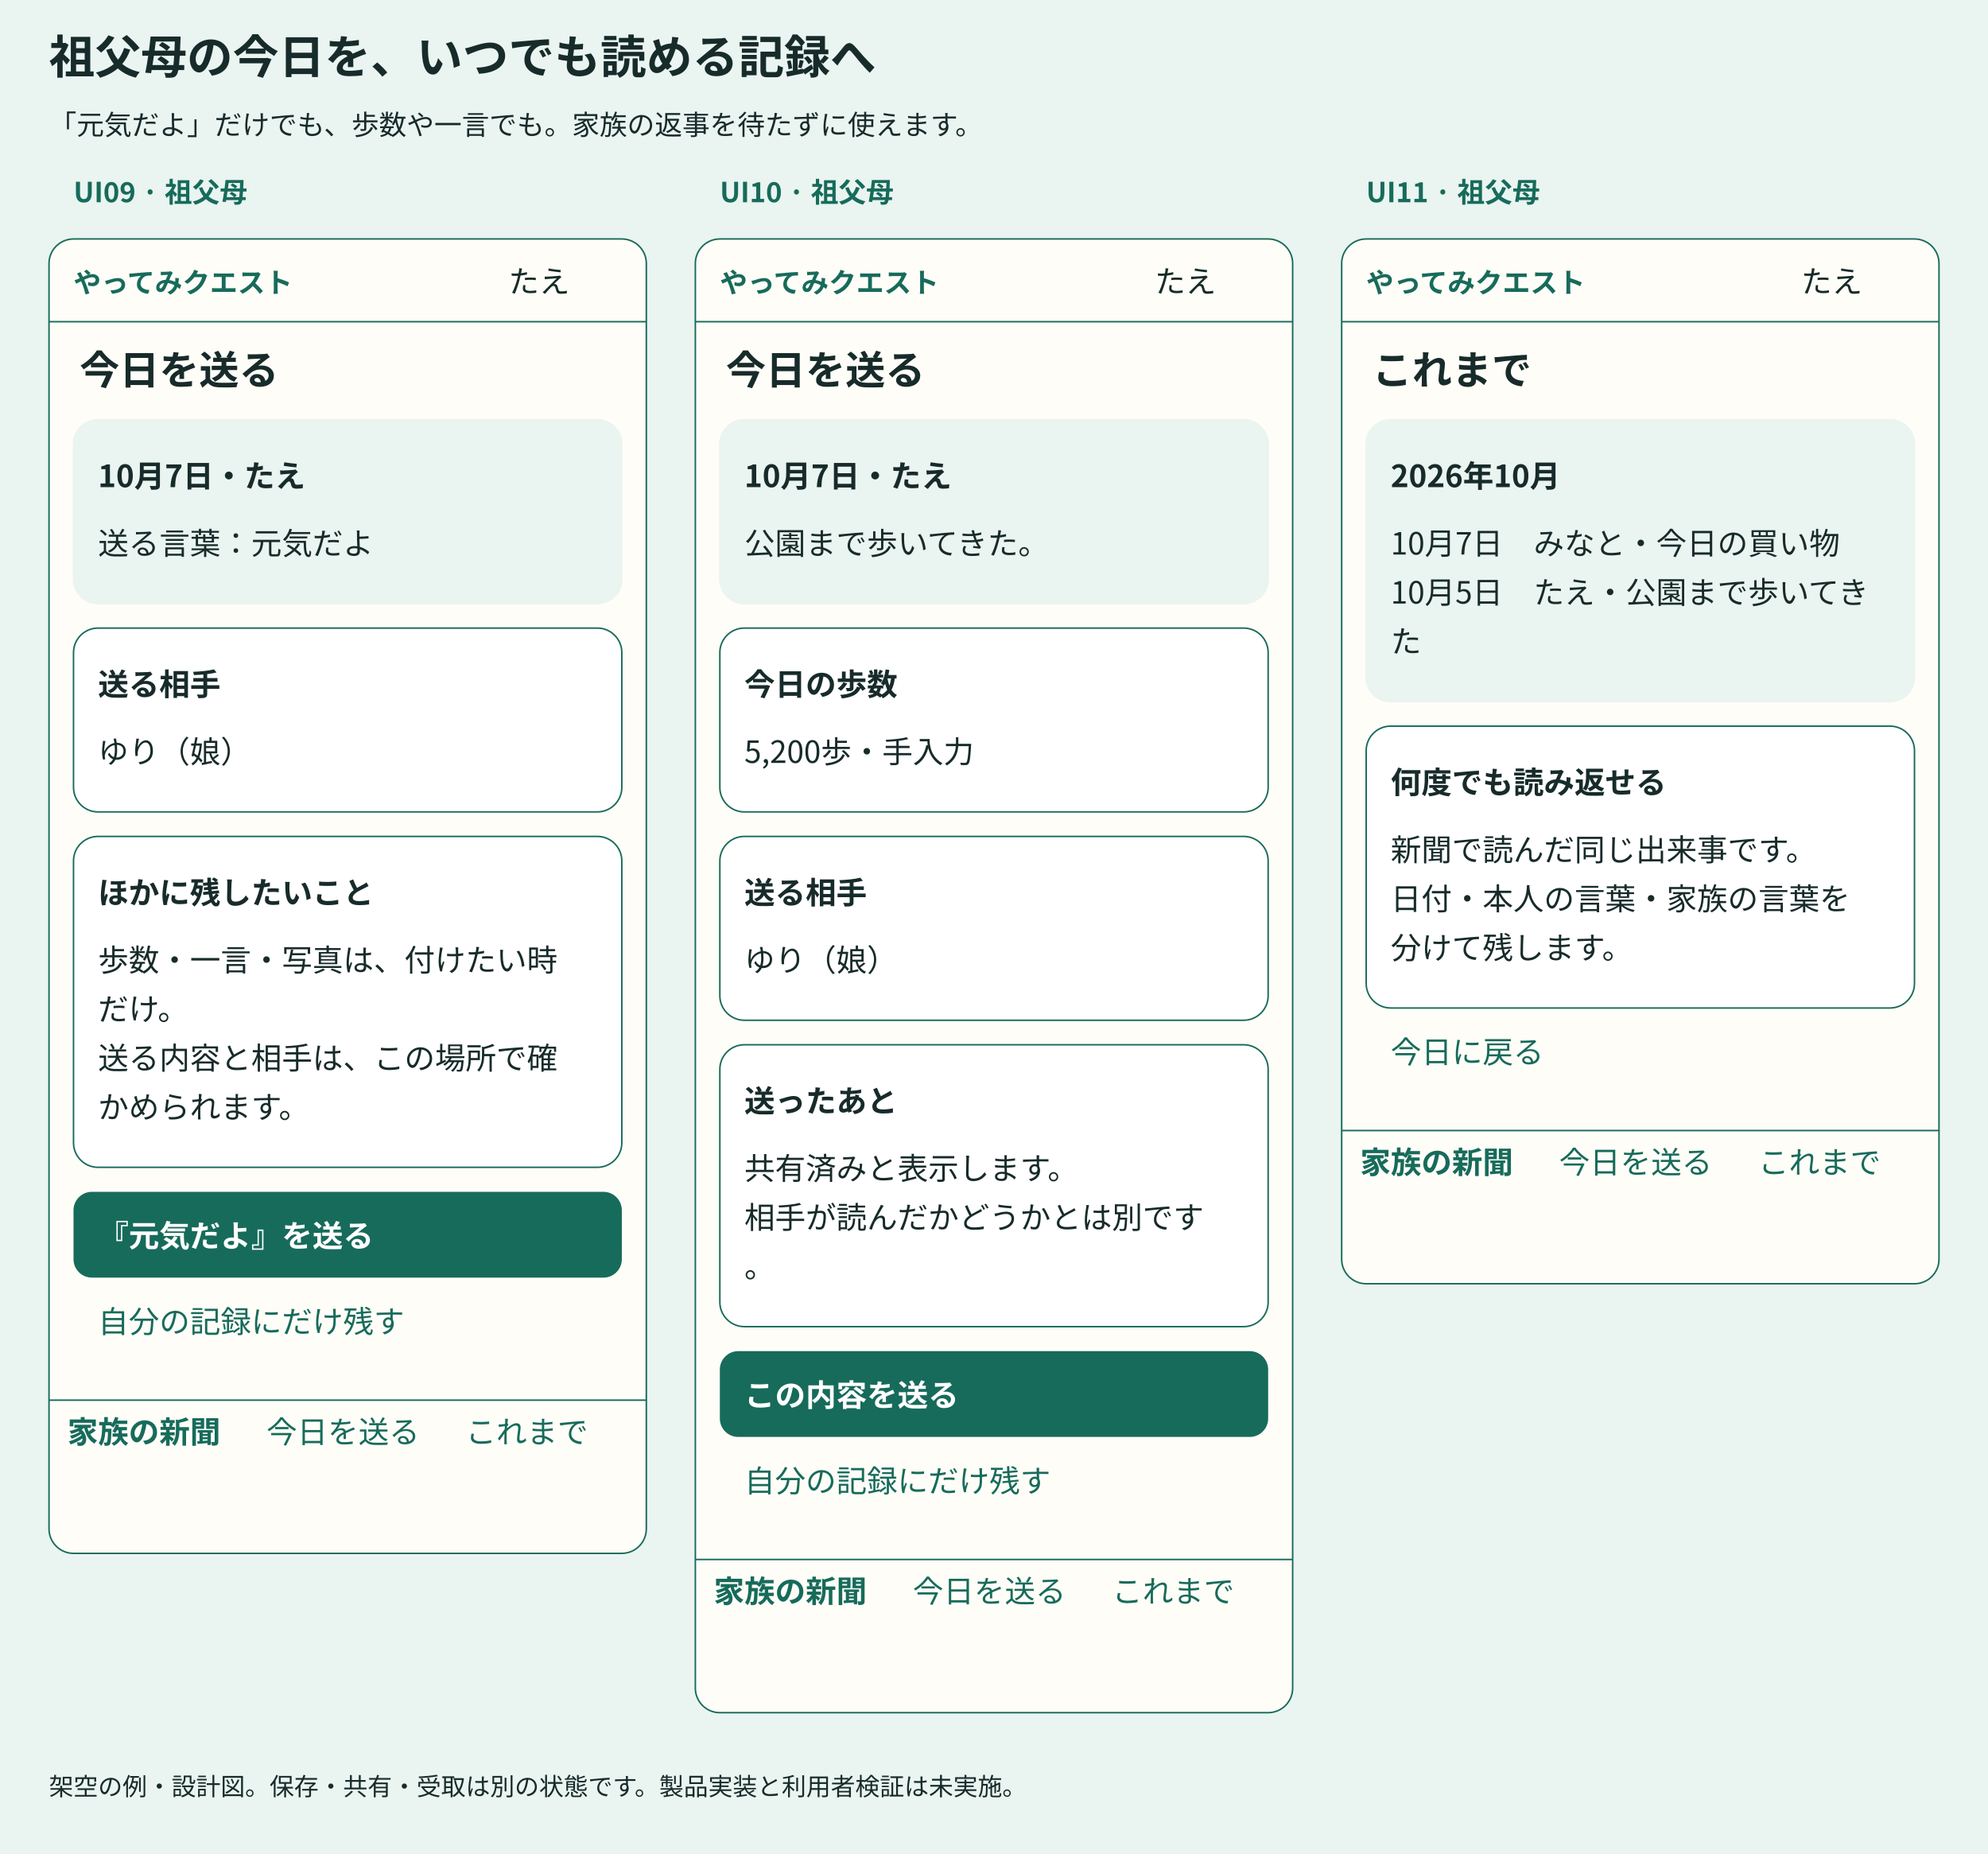
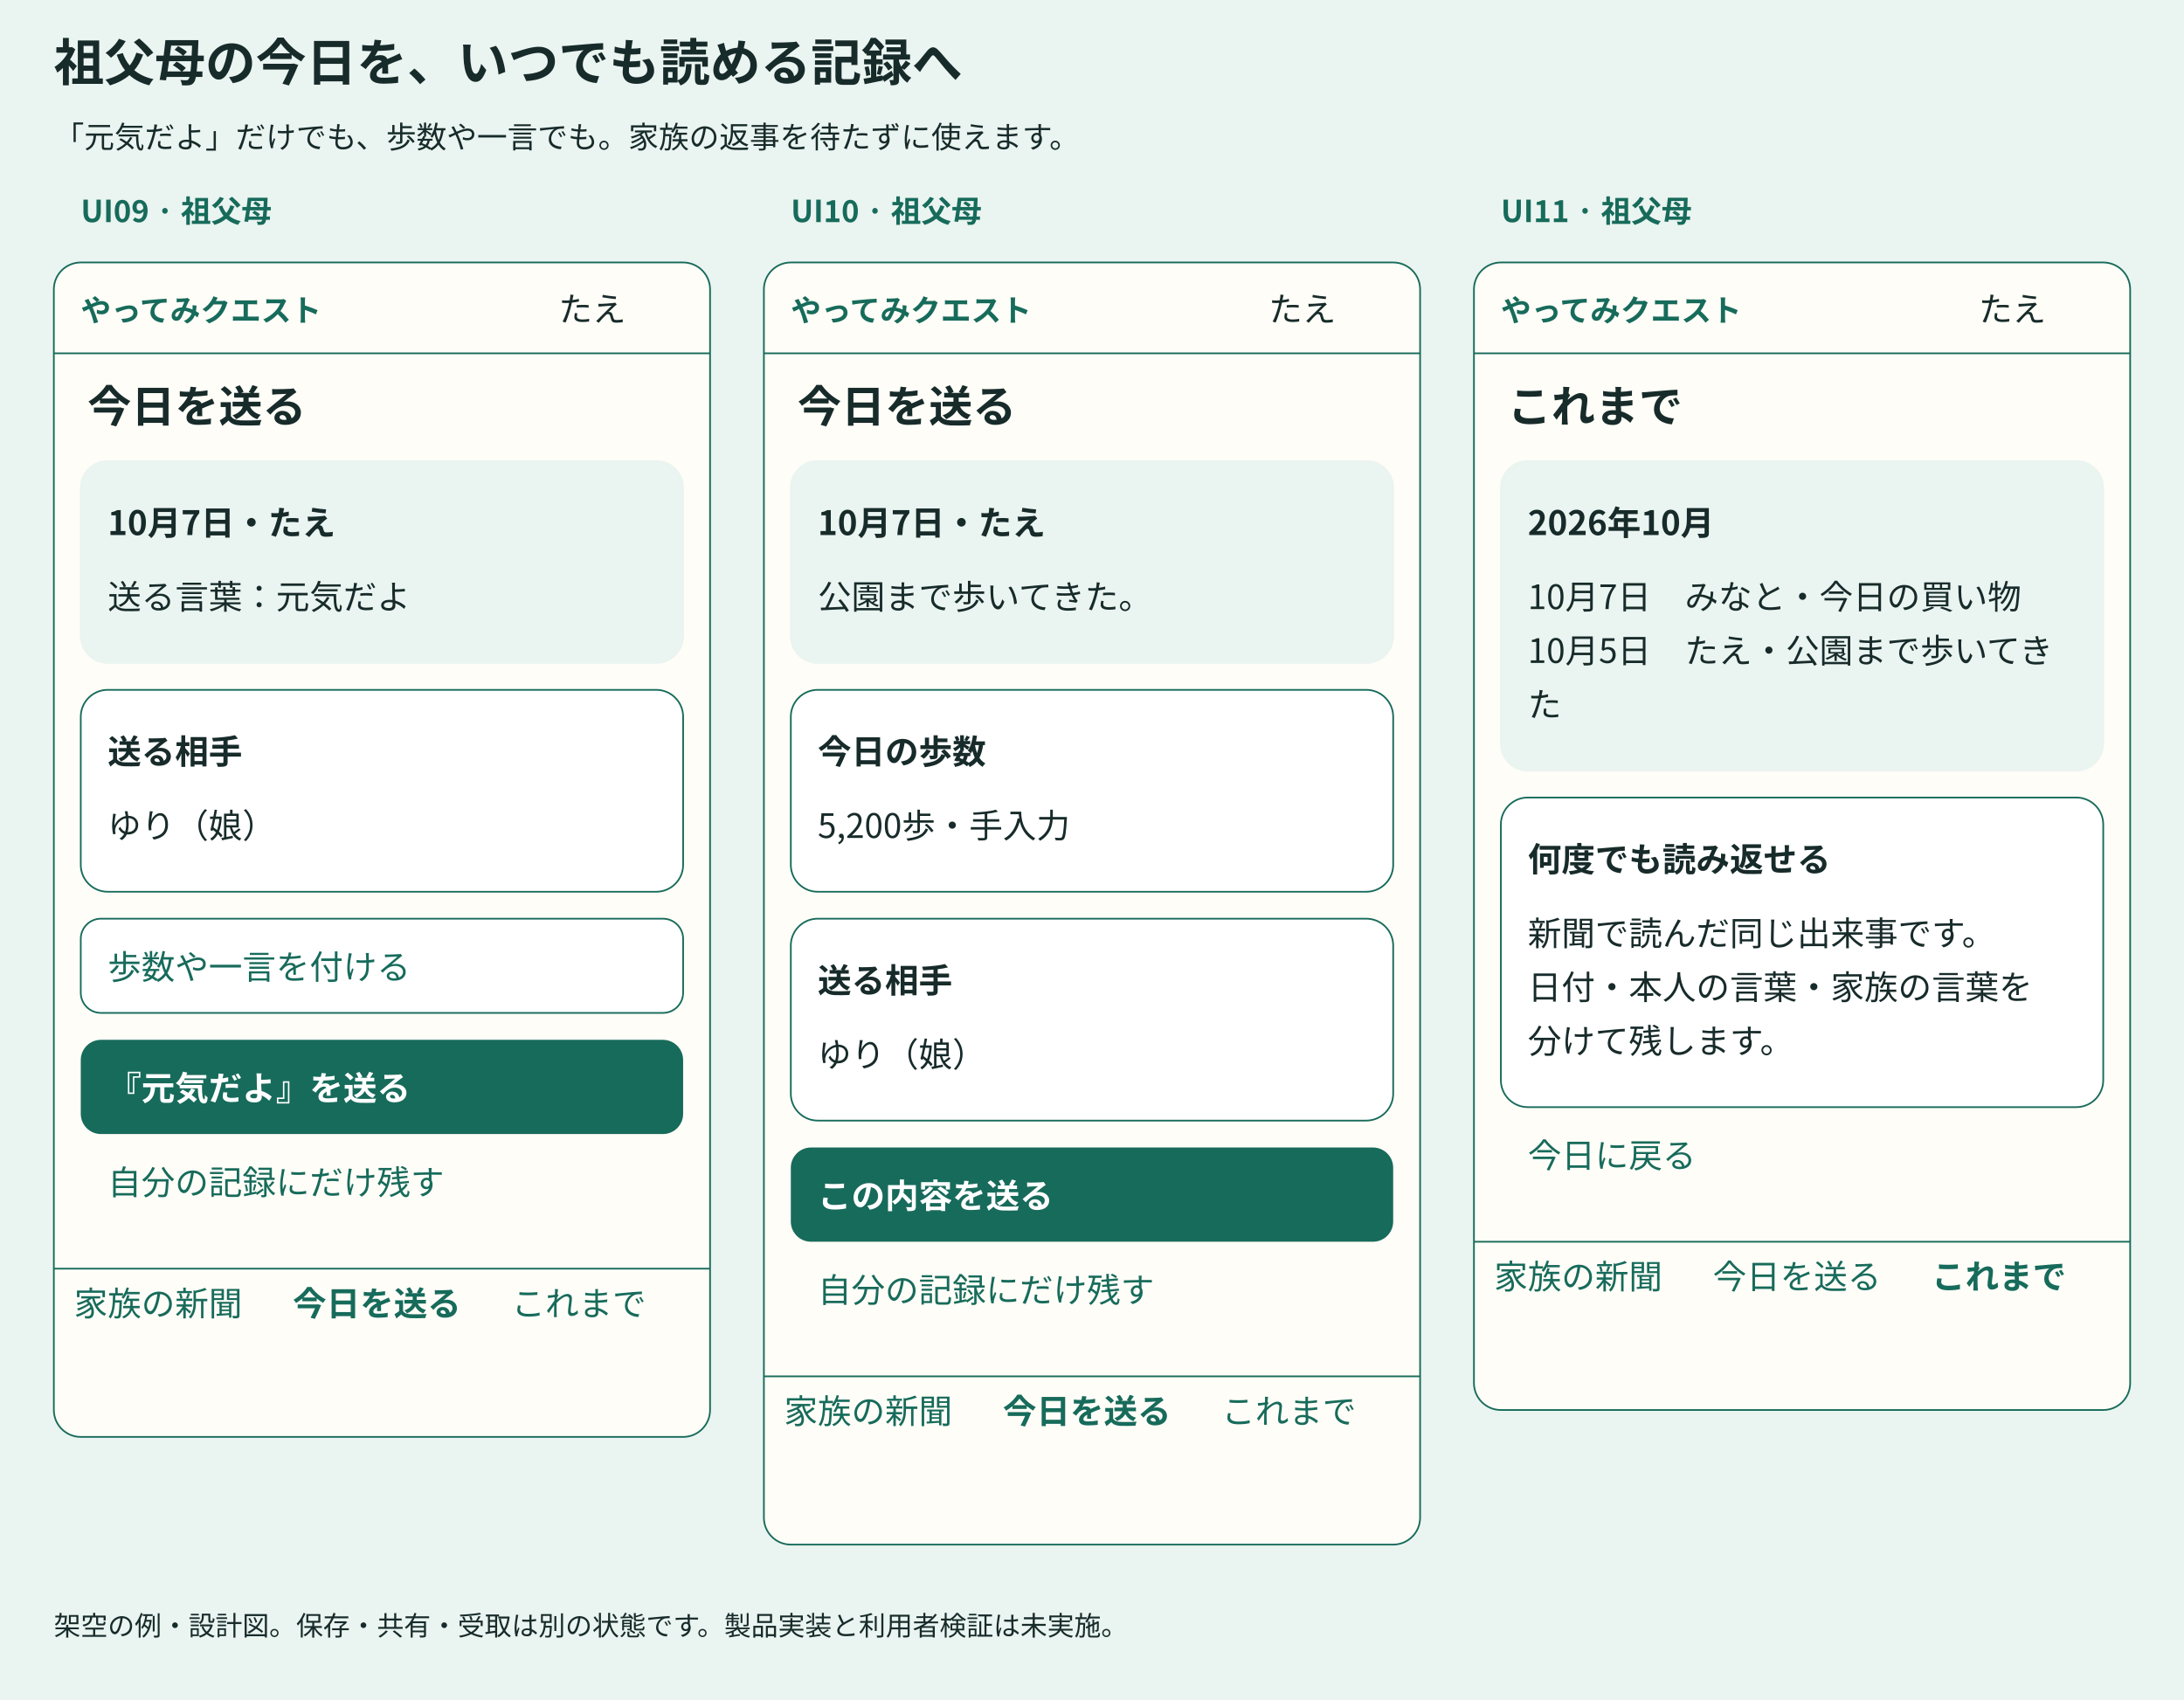
- <svg xmlns="http://www.w3.org/2000/svg" width="1298" height="1210" viewBox="0 0 1298 1210" role="img" aria-labelledby="title desc">
+ <svg xmlns="http://www.w3.org/2000/svg" width="1298" height="1010" viewBox="0 0 1298 1010" role="img" aria-labelledby="title desc">
  <rect width="100%" height="100%" fill="#EAF4F0" />
  <g font-family="system-ui,Noto Sans CJK JP,Noto Sans JP,sans-serif">
    <text x="32" y="48" font-size="30" font-weight="700" fill="#172B2A">祖父母の今日を、いつでも読める記録へ</text>
    <text x="32" y="88" font-size="18" fill="#172B2A">「元気だよ」だけでも、歩数や一言でも。家族の返事を待たずに使えます。</text>
-     <rect x="32" y="156" width="390" height="858" rx="16" fill="#FFFDF7" stroke="#176B5B" />
+     <rect x="32" y="156" width="390" height="698" rx="16" fill="#FFFDF7" stroke="#176B5B" />
    <text x="48" y="132" font-size="18" font-weight="700" fill="#176B5B">UI09 · 祖父母</text>
    <text x="48" y="191" font-size="18" font-weight="700" fill="#176B5B">やってみクエスト</text>
    <text x="332" y="191" font-size="20" font-weight="400" fill="#172B2A">たえ</text>
    <path d="M32 210H422" stroke="#176B5B" fill="none" />
    <text x="52" y="251" font-size="26" font-weight="700" fill="#172B2A">今日を送る</text>
    <rect x="48" y="274" width="358" height="120" rx="16" fill="#EAF4F0" stroke="#EAF4F0" />
    <text x="64" y="318" font-size="20" font-weight="700" fill="#172B2A">10月7日・たえ</text>
    <text x="64" y="362" font-size="20" font-weight="400" fill="#172B2A">送る言葉：元気だよ</text>
    <rect x="48" y="410" width="358" height="120" rx="16" fill="#FFFFFF" stroke="#176B5B" />
    <text x="64" y="454" font-size="20" font-weight="700" fill="#172B2A">送る相手</text>
    <text x="64" y="498" font-size="20" font-weight="400" fill="#172B2A">ゆり（娘）</text>
-     <rect x="48" y="546" width="358" height="216" rx="16" fill="#FFFFFF" stroke="#176B5B" />
-     <text x="64" y="590" font-size="20" font-weight="700" fill="#172B2A">ほかに残したいこと</text>
-     <text x="64" y="634" font-size="20" font-weight="400" fill="#172B2A">歩数・一言・写真は、付けたい時</text>
-     <text x="64" y="666" font-size="20" font-weight="400" fill="#172B2A">だけ。</text>
-     <text x="64" y="698" font-size="20" font-weight="400" fill="#172B2A">送る内容と相手は、この場所で確</text>
-     <text x="64" y="730" font-size="20" font-weight="400" fill="#172B2A">かめられます。</text>
-     <rect x="48" y="778" width="358" height="56" rx="12" fill="#176B5B" />
-     <text x="64" y="814" font-size="20" font-weight="700" fill="#FFFFFF">『元気だよ』を送る</text>
-     <text x="64" y="870" font-size="20" font-weight="400" fill="#176B5B">自分の記録にだけ残す</text>
-     <path d="M32 914H422" stroke="#176B5B" fill="none" />
-     <text x="44" y="942" font-size="20" font-weight="700" fill="#176B5B">家族の新聞</text>
-     <text x="174" y="942" font-size="20" font-weight="400" fill="#176B5B">今日を送る</text>
-     <text x="304" y="942" font-size="20" font-weight="400" fill="#176B5B">これまで</text>
-     <rect x="454" y="156" width="390" height="962" rx="16" fill="#FFFDF7" stroke="#176B5B" />
+     <rect x="48" y="546" width="358" height="56" rx="12" fill="#FFFFFF" stroke="#176B5B" />
+     <text x="64" y="582" font-size="20" font-weight="400" fill="#176B5B">歩数や一言を付ける</text>
+     <rect x="48" y="618" width="358" height="56" rx="12" fill="#176B5B" />
+     <text x="64" y="654" font-size="20" font-weight="700" fill="#FFFFFF">『元気だよ』を送る</text>
+     <text x="64" y="710" font-size="20" font-weight="400" fill="#176B5B">自分の記録にだけ残す</text>
+     <path d="M32 754H422" stroke="#176B5B" fill="none" />
+     <text x="44" y="782" font-size="20" font-weight="400" fill="#176B5B">家族の新聞</text>
+     <text x="174" y="782" font-size="20" font-weight="700" fill="#176B5B">今日を送る</text>
+     <text x="304" y="782" font-size="20" font-weight="400" fill="#176B5B">これまで</text>
+     <rect x="454" y="156" width="390" height="762" rx="16" fill="#FFFDF7" stroke="#176B5B" />
    <text x="470" y="132" font-size="18" font-weight="700" fill="#176B5B">UI10 · 祖父母</text>
    <text x="470" y="191" font-size="18" font-weight="700" fill="#176B5B">やってみクエスト</text>
    <text x="754" y="191" font-size="20" font-weight="400" fill="#172B2A">たえ</text>
    <path d="M454 210H844" stroke="#176B5B" fill="none" />
    <text x="474" y="251" font-size="26" font-weight="700" fill="#172B2A">今日を送る</text>
    <rect x="470" y="274" width="358" height="120" rx="16" fill="#EAF4F0" stroke="#EAF4F0" />
    <text x="486" y="318" font-size="20" font-weight="700" fill="#172B2A">10月7日・たえ</text>
    <text x="486" y="362" font-size="20" font-weight="400" fill="#172B2A">公園まで歩いてきた。</text>
    <rect x="470" y="410" width="358" height="120" rx="16" fill="#FFFFFF" stroke="#176B5B" />
    <text x="486" y="454" font-size="20" font-weight="700" fill="#172B2A">今日の歩数</text>
    <text x="486" y="498" font-size="20" font-weight="400" fill="#172B2A">5,200歩・手入力</text>
    <rect x="470" y="546" width="358" height="120" rx="16" fill="#FFFFFF" stroke="#176B5B" />
    <text x="486" y="590" font-size="20" font-weight="700" fill="#172B2A">送る相手</text>
    <text x="486" y="634" font-size="20" font-weight="400" fill="#172B2A">ゆり（娘）</text>
-     <rect x="470" y="682" width="358" height="184" rx="16" fill="#FFFFFF" stroke="#176B5B" />
-     <text x="486" y="726" font-size="20" font-weight="700" fill="#172B2A">送ったあと</text>
-     <text x="486" y="770" font-size="20" font-weight="400" fill="#172B2A">共有済みと表示します。</text>
-     <text x="486" y="802" font-size="20" font-weight="400" fill="#172B2A">相手が読んだかどうかとは別です</text>
-     <text x="486" y="834" font-size="20" font-weight="400" fill="#172B2A">。</text>
-     <rect x="470" y="882" width="358" height="56" rx="12" fill="#176B5B" />
-     <text x="486" y="918" font-size="20" font-weight="700" fill="#FFFFFF">この内容を送る</text>
-     <text x="486" y="974" font-size="20" font-weight="400" fill="#176B5B">自分の記録にだけ残す</text>
-     <path d="M454 1018H844" stroke="#176B5B" fill="none" />
-     <text x="466" y="1046" font-size="20" font-weight="700" fill="#176B5B">家族の新聞</text>
-     <text x="596" y="1046" font-size="20" font-weight="400" fill="#176B5B">今日を送る</text>
-     <text x="726" y="1046" font-size="20" font-weight="400" fill="#176B5B">これまで</text>
+     <rect x="470" y="682" width="358" height="56" rx="12" fill="#176B5B" />
+     <text x="486" y="718" font-size="20" font-weight="700" fill="#FFFFFF">この内容を送る</text>
+     <text x="486" y="774" font-size="20" font-weight="400" fill="#176B5B">自分の記録にだけ残す</text>
+     <path d="M454 818H844" stroke="#176B5B" fill="none" />
+     <text x="466" y="846" font-size="20" font-weight="400" fill="#176B5B">家族の新聞</text>
+     <text x="596" y="846" font-size="20" font-weight="700" fill="#176B5B">今日を送る</text>
+     <text x="726" y="846" font-size="20" font-weight="400" fill="#176B5B">これまで</text>
    <rect x="876" y="156" width="390" height="682" rx="16" fill="#FFFDF7" stroke="#176B5B" />
    <text x="892" y="132" font-size="18" font-weight="700" fill="#176B5B">UI11 · 祖父母</text>
    <text x="892" y="191" font-size="18" font-weight="700" fill="#176B5B">やってみクエスト</text>
    <text x="1176" y="191" font-size="20" font-weight="400" fill="#172B2A">たえ</text>
    <path d="M876 210H1266" stroke="#176B5B" fill="none" />
    <text x="896" y="251" font-size="26" font-weight="700" fill="#172B2A">これまで</text>
    <rect x="892" y="274" width="358" height="184" rx="16" fill="#EAF4F0" stroke="#EAF4F0" />
    <text x="908" y="318" font-size="20" font-weight="700" fill="#172B2A">2026年10月</text>
    <text x="908" y="362" font-size="20" font-weight="400" fill="#172B2A">10月7日　みなと・今日の買い物</text>
    <text x="908" y="394" font-size="20" font-weight="400" fill="#172B2A">10月5日　たえ・公園まで歩いてき</text>
    <text x="908" y="426" font-size="20" font-weight="400" fill="#172B2A">た</text>
    <rect x="892" y="474" width="358" height="184" rx="16" fill="#FFFFFF" stroke="#176B5B" />
    <text x="908" y="518" font-size="20" font-weight="700" fill="#172B2A">何度でも読み返せる</text>
    <text x="908" y="562" font-size="20" font-weight="400" fill="#172B2A">新聞で読んだ同じ出来事です。</text>
    <text x="908" y="594" font-size="20" font-weight="400" fill="#172B2A">日付・本人の言葉・家族の言葉を</text>
    <text x="908" y="626" font-size="20" font-weight="400" fill="#172B2A">分けて残します。</text>
    <text x="908" y="694" font-size="20" font-weight="400" fill="#176B5B">今日に戻る</text>
    <path d="M876 738H1266" stroke="#176B5B" fill="none" />
-     <text x="888" y="766" font-size="20" font-weight="700" fill="#176B5B">家族の新聞</text>
+     <text x="888" y="766" font-size="20" font-weight="400" fill="#176B5B">家族の新聞</text>
    <text x="1018" y="766" font-size="20" font-weight="400" fill="#176B5B">今日を送る</text>
-     <text x="1148" y="766" font-size="20" font-weight="400" fill="#176B5B">これまで</text>
-     <text x="32" y="1172" font-size="16" fill="#172B2A">架空の例・設計図。保存・共有・受取は別の状態です。製品実装と利用者検証は未実施。</text>
+     <text x="1148" y="766" font-size="20" font-weight="700" fill="#176B5B">これまで</text>
+     <text x="32" y="972" font-size="16" fill="#172B2A">架空の例・設計図。保存・共有・受取は別の状態です。製品実装と利用者検証は未実施。</text>
  </g>
</svg>
